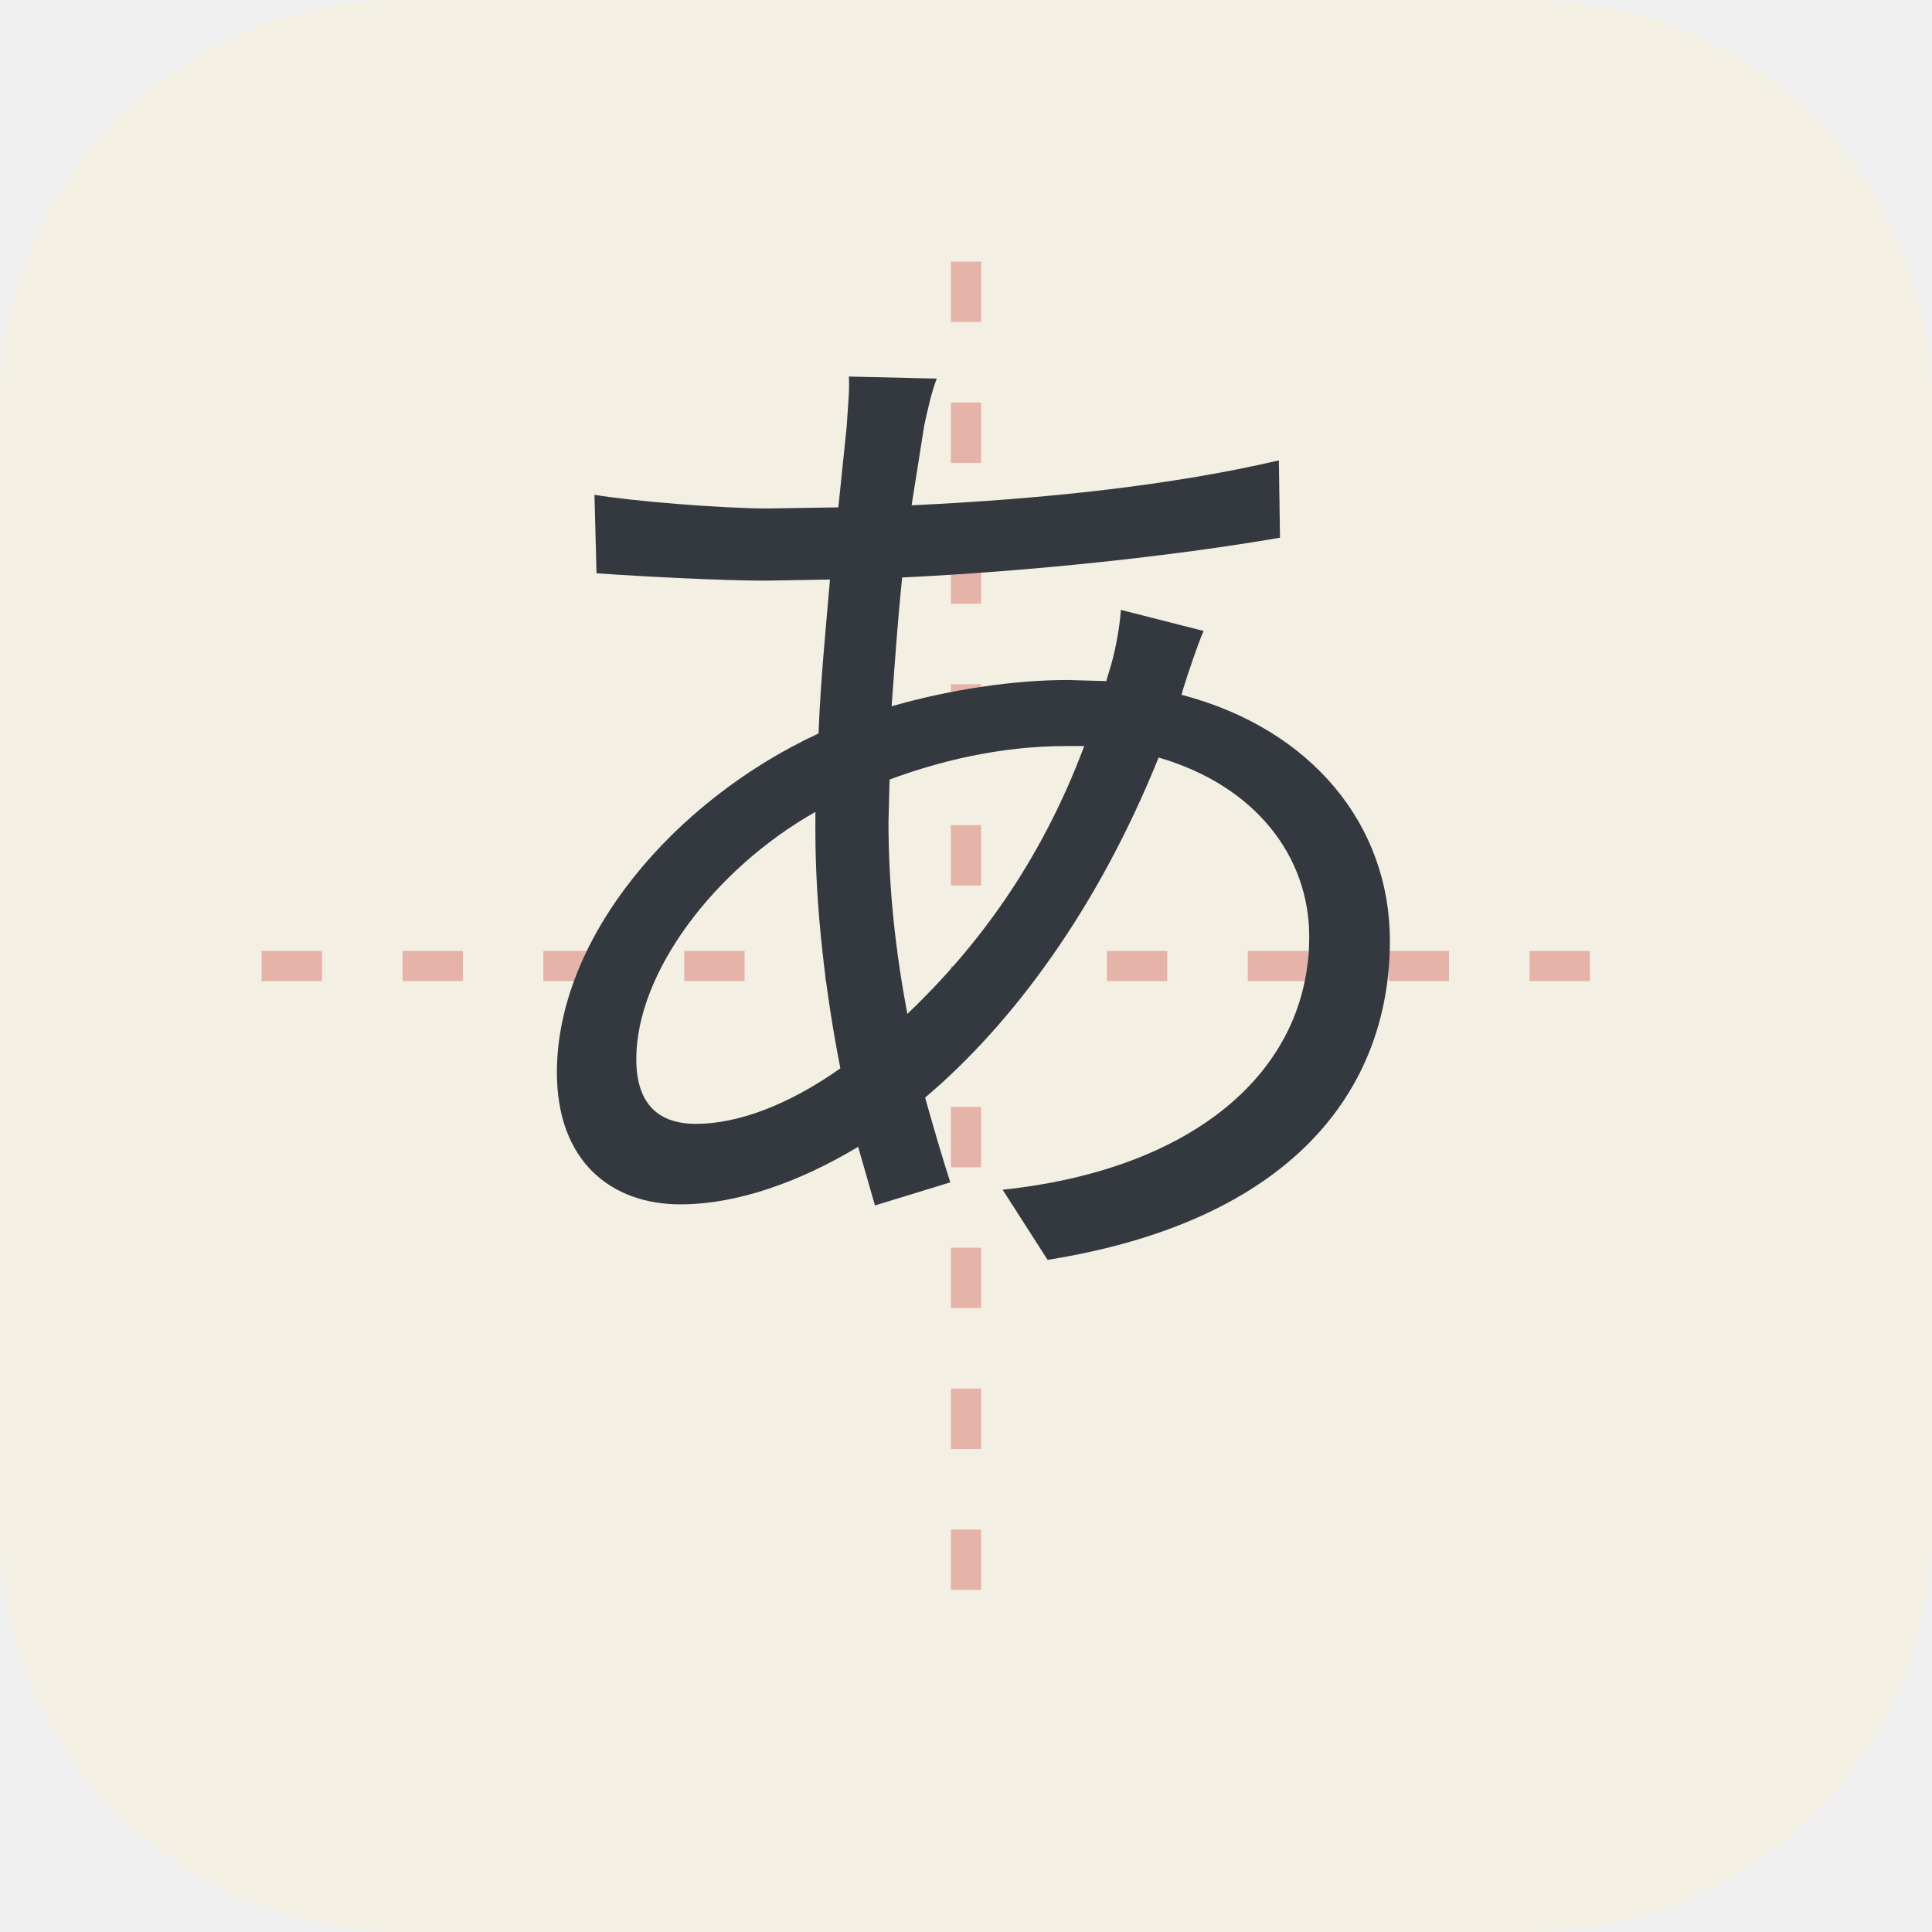
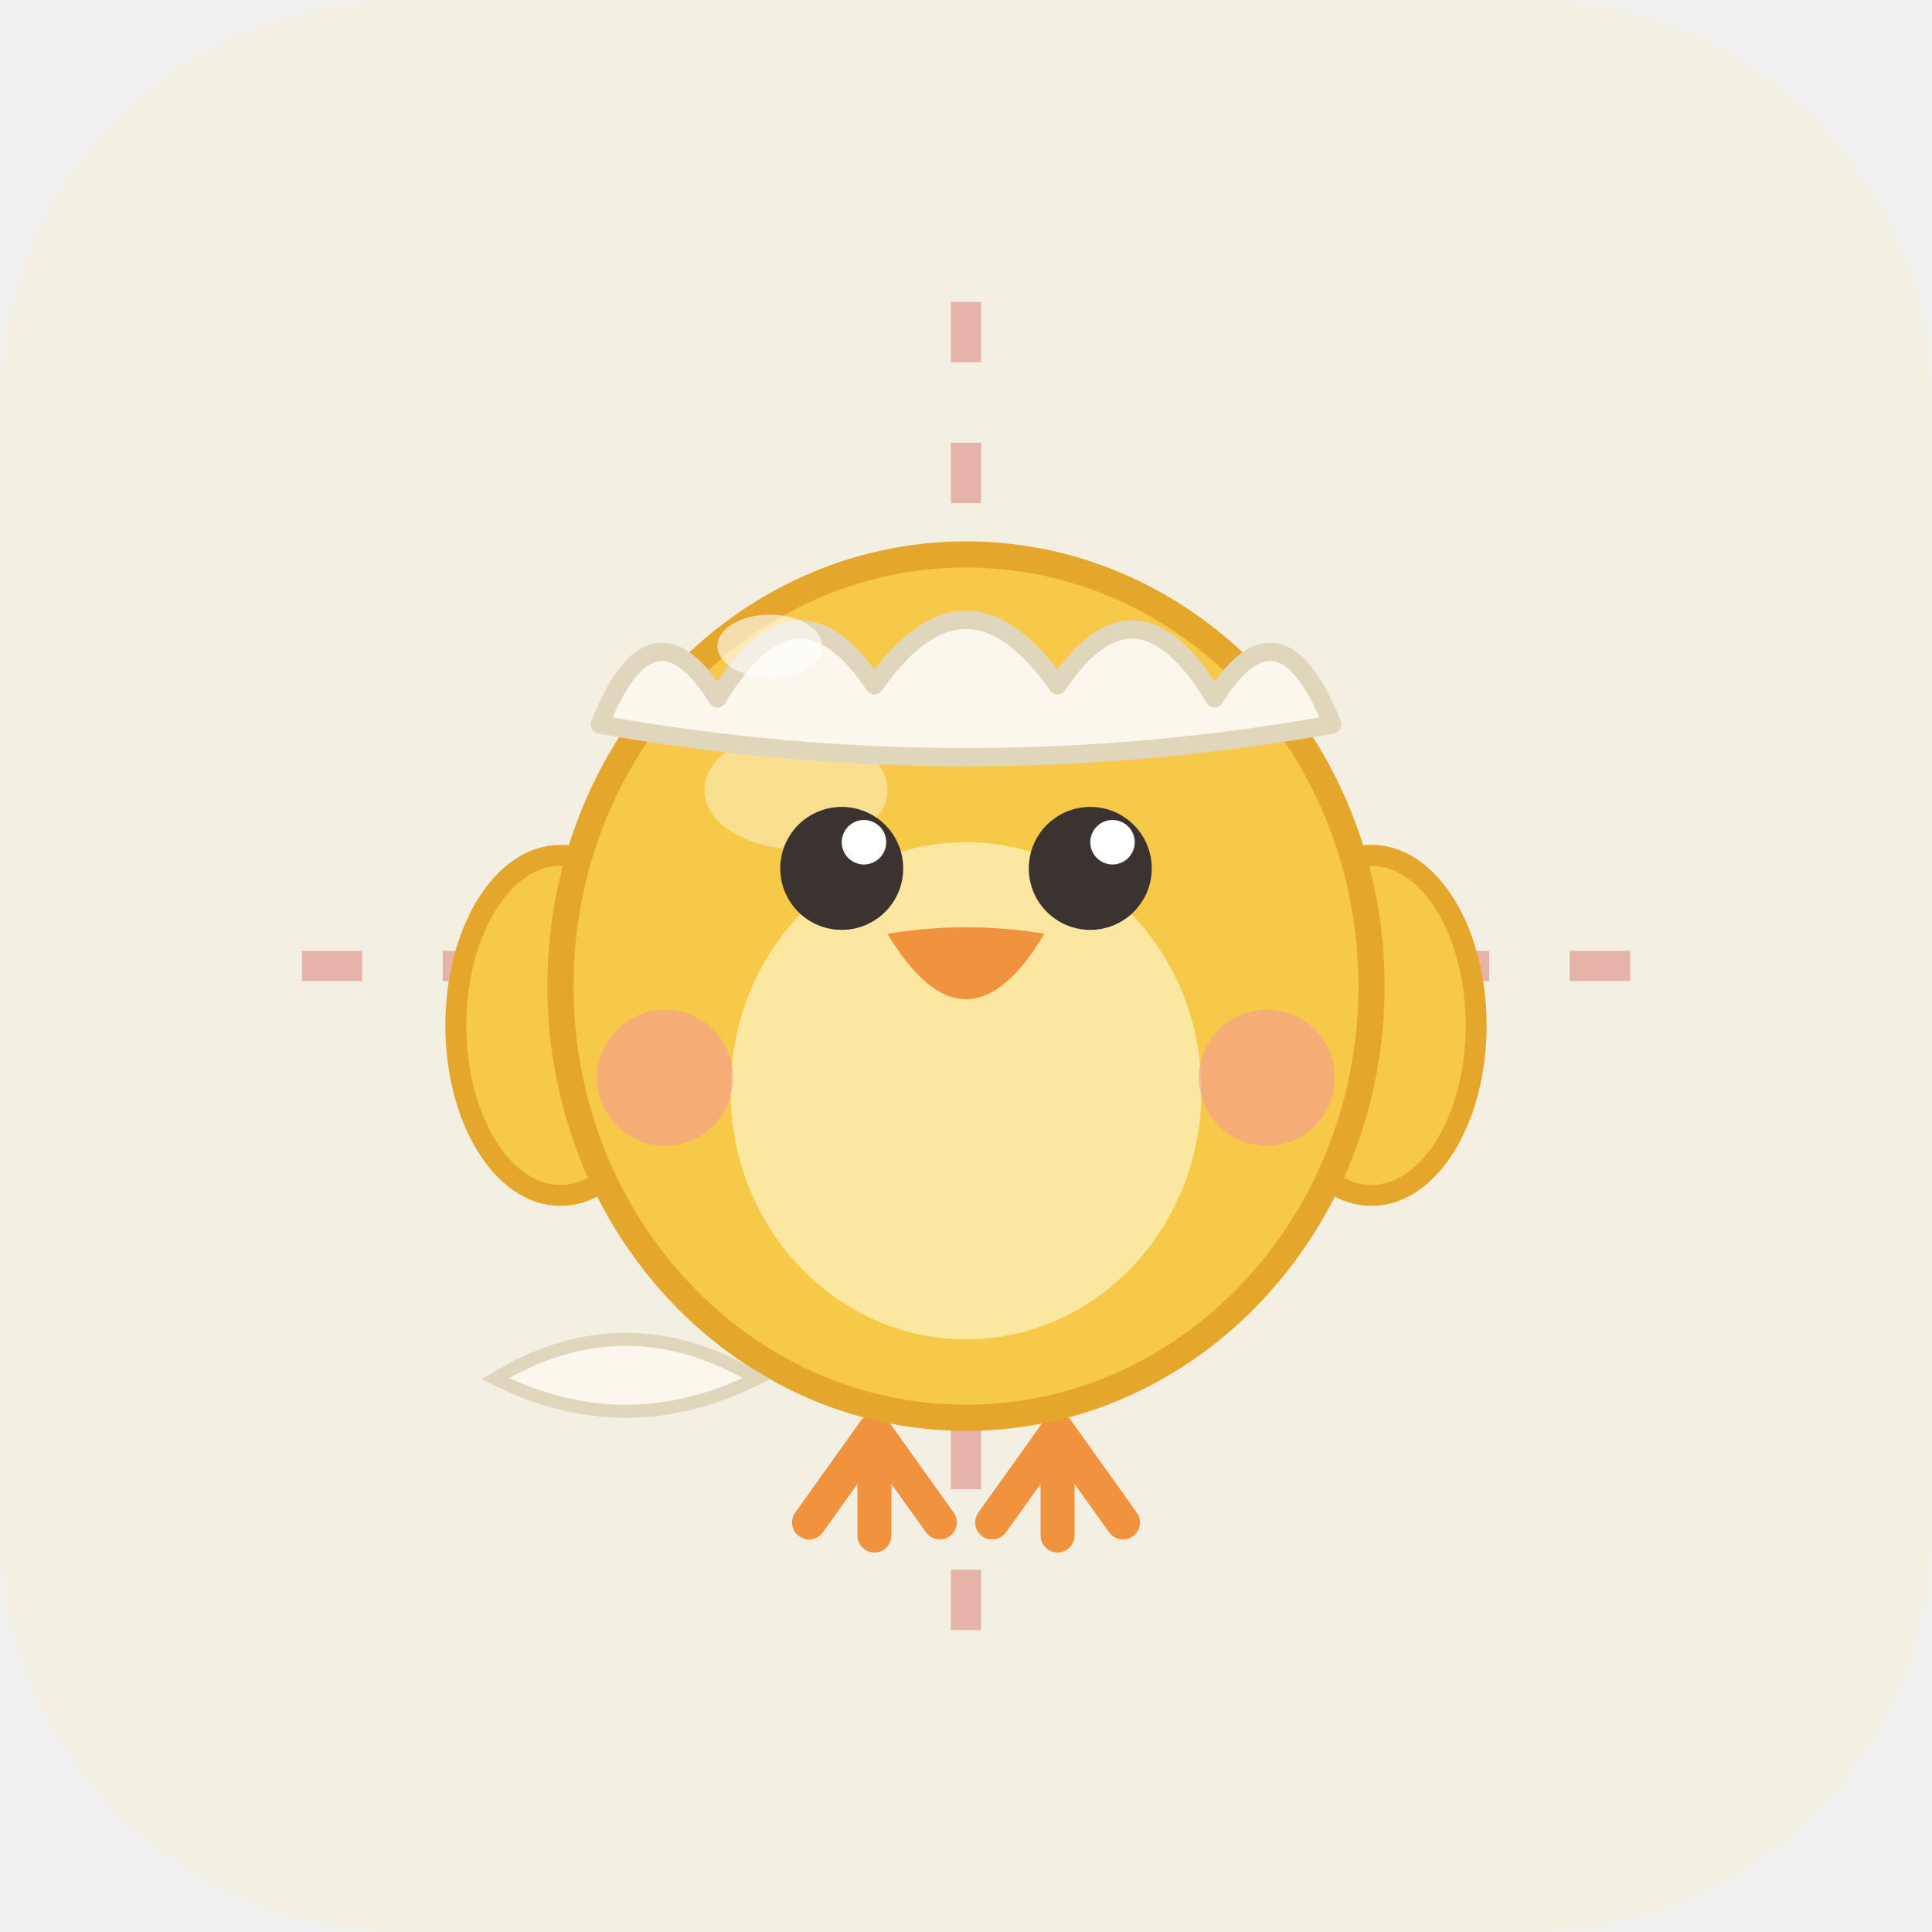
<svg xmlns="http://www.w3.org/2000/svg" viewBox="0 0 192 192">
  <rect width="192" height="192" rx="40" fill="#f3efe3" />
-   <line x1="96" y1="26" x2="96" y2="166" stroke="#e6b3a8" stroke-width="3" stroke-dasharray="6 8" />
-   <line x1="26" y1="96" x2="166" y2="96" stroke="#e6b3a8" stroke-width="3" stroke-dasharray="6 8" />
-   <text x="96" y="120" font-family="'Klee One','Hiragino Mincho ProN',serif" font-size="104" fill="#34383f" text-anchor="middle">あ</text>
+   <line x1="96" y1="30" x2="96" y2="162" stroke="#e6b3a8" stroke-width="3" stroke-dasharray="6 8" />
+   <line x1="30" y1="96" x2="162" y2="96" stroke="#e6b3a8" stroke-width="3" stroke-dasharray="6 8" />
+   <g transform="translate(31,20) scale(1.3)">
+     <path d="M43,94 l-5,7 M43,94 l0,8 M43,94 l5,7" stroke="#F0923E" stroke-width="2.6" fill="none" stroke-linecap="round" />
+     <path d="M57,94 l-5,7 M57,94 l0,8 M57,94 l5,7" stroke="#F0923E" stroke-width="2.6" fill="none" stroke-linecap="round" />
+     <ellipse cx="19" cy="63" rx="8" ry="13" fill="#F7C948" stroke="#E4A72C" stroke-width="1.6" />
+     <ellipse cx="81" cy="63" rx="8" ry="13" fill="#F7C948" stroke="#E4A72C" stroke-width="1.6" />
+     <ellipse cx="50" cy="60" rx="31" ry="33" fill="#F7C948" stroke="#E4A72C" stroke-width="2" />
+     <ellipse cx="50" cy="68" rx="18" ry="19" fill="#FCE7A0" />
+     <ellipse cx="37" cy="45" rx="7" ry="4.5" fill="#fff" opacity="0.4" />
+     <circle cx="27" cy="67" r="5.2" fill="#F49A93" opacity="0.6" />
+     <circle cx="73" cy="67" r="5.2" fill="#F49A93" opacity="0.6" />
+     <path d="M44,56 Q50,55 56,56 Q50,66 44,56 Z" fill="#F0923E" />
+     <circle cx="40.5" cy="51" r="4.7" fill="#3a3330" />
+     <circle cx="59.5" cy="51" r="4.7" fill="#3a3330" />
+     <circle cx="42.2" cy="49" r="1.7" fill="#fff" />
+     <circle cx="61.2" cy="49" r="1.7" fill="#fff" />
+     <path d="M22,40 Q26,30 31,38 Q37,28 43,37 Q50,27 57,37 Q63,28 69,38 Q74,30 78,40 Q50,45 22,40 Z" fill="#FBF7EC" stroke="#E0D6BC" stroke-width="1.4" stroke-linejoin="round" />
+     <ellipse cx="35" cy="34" rx="4" ry="2.4" fill="#fff" opacity="0.6" />
+     <path d="M14,90 Q24,84 34,90 Q24,95 14,90 Z" fill="#FBF7EC" stroke="#E0D6BC" stroke-width="1" />
+   </g>
</svg>
